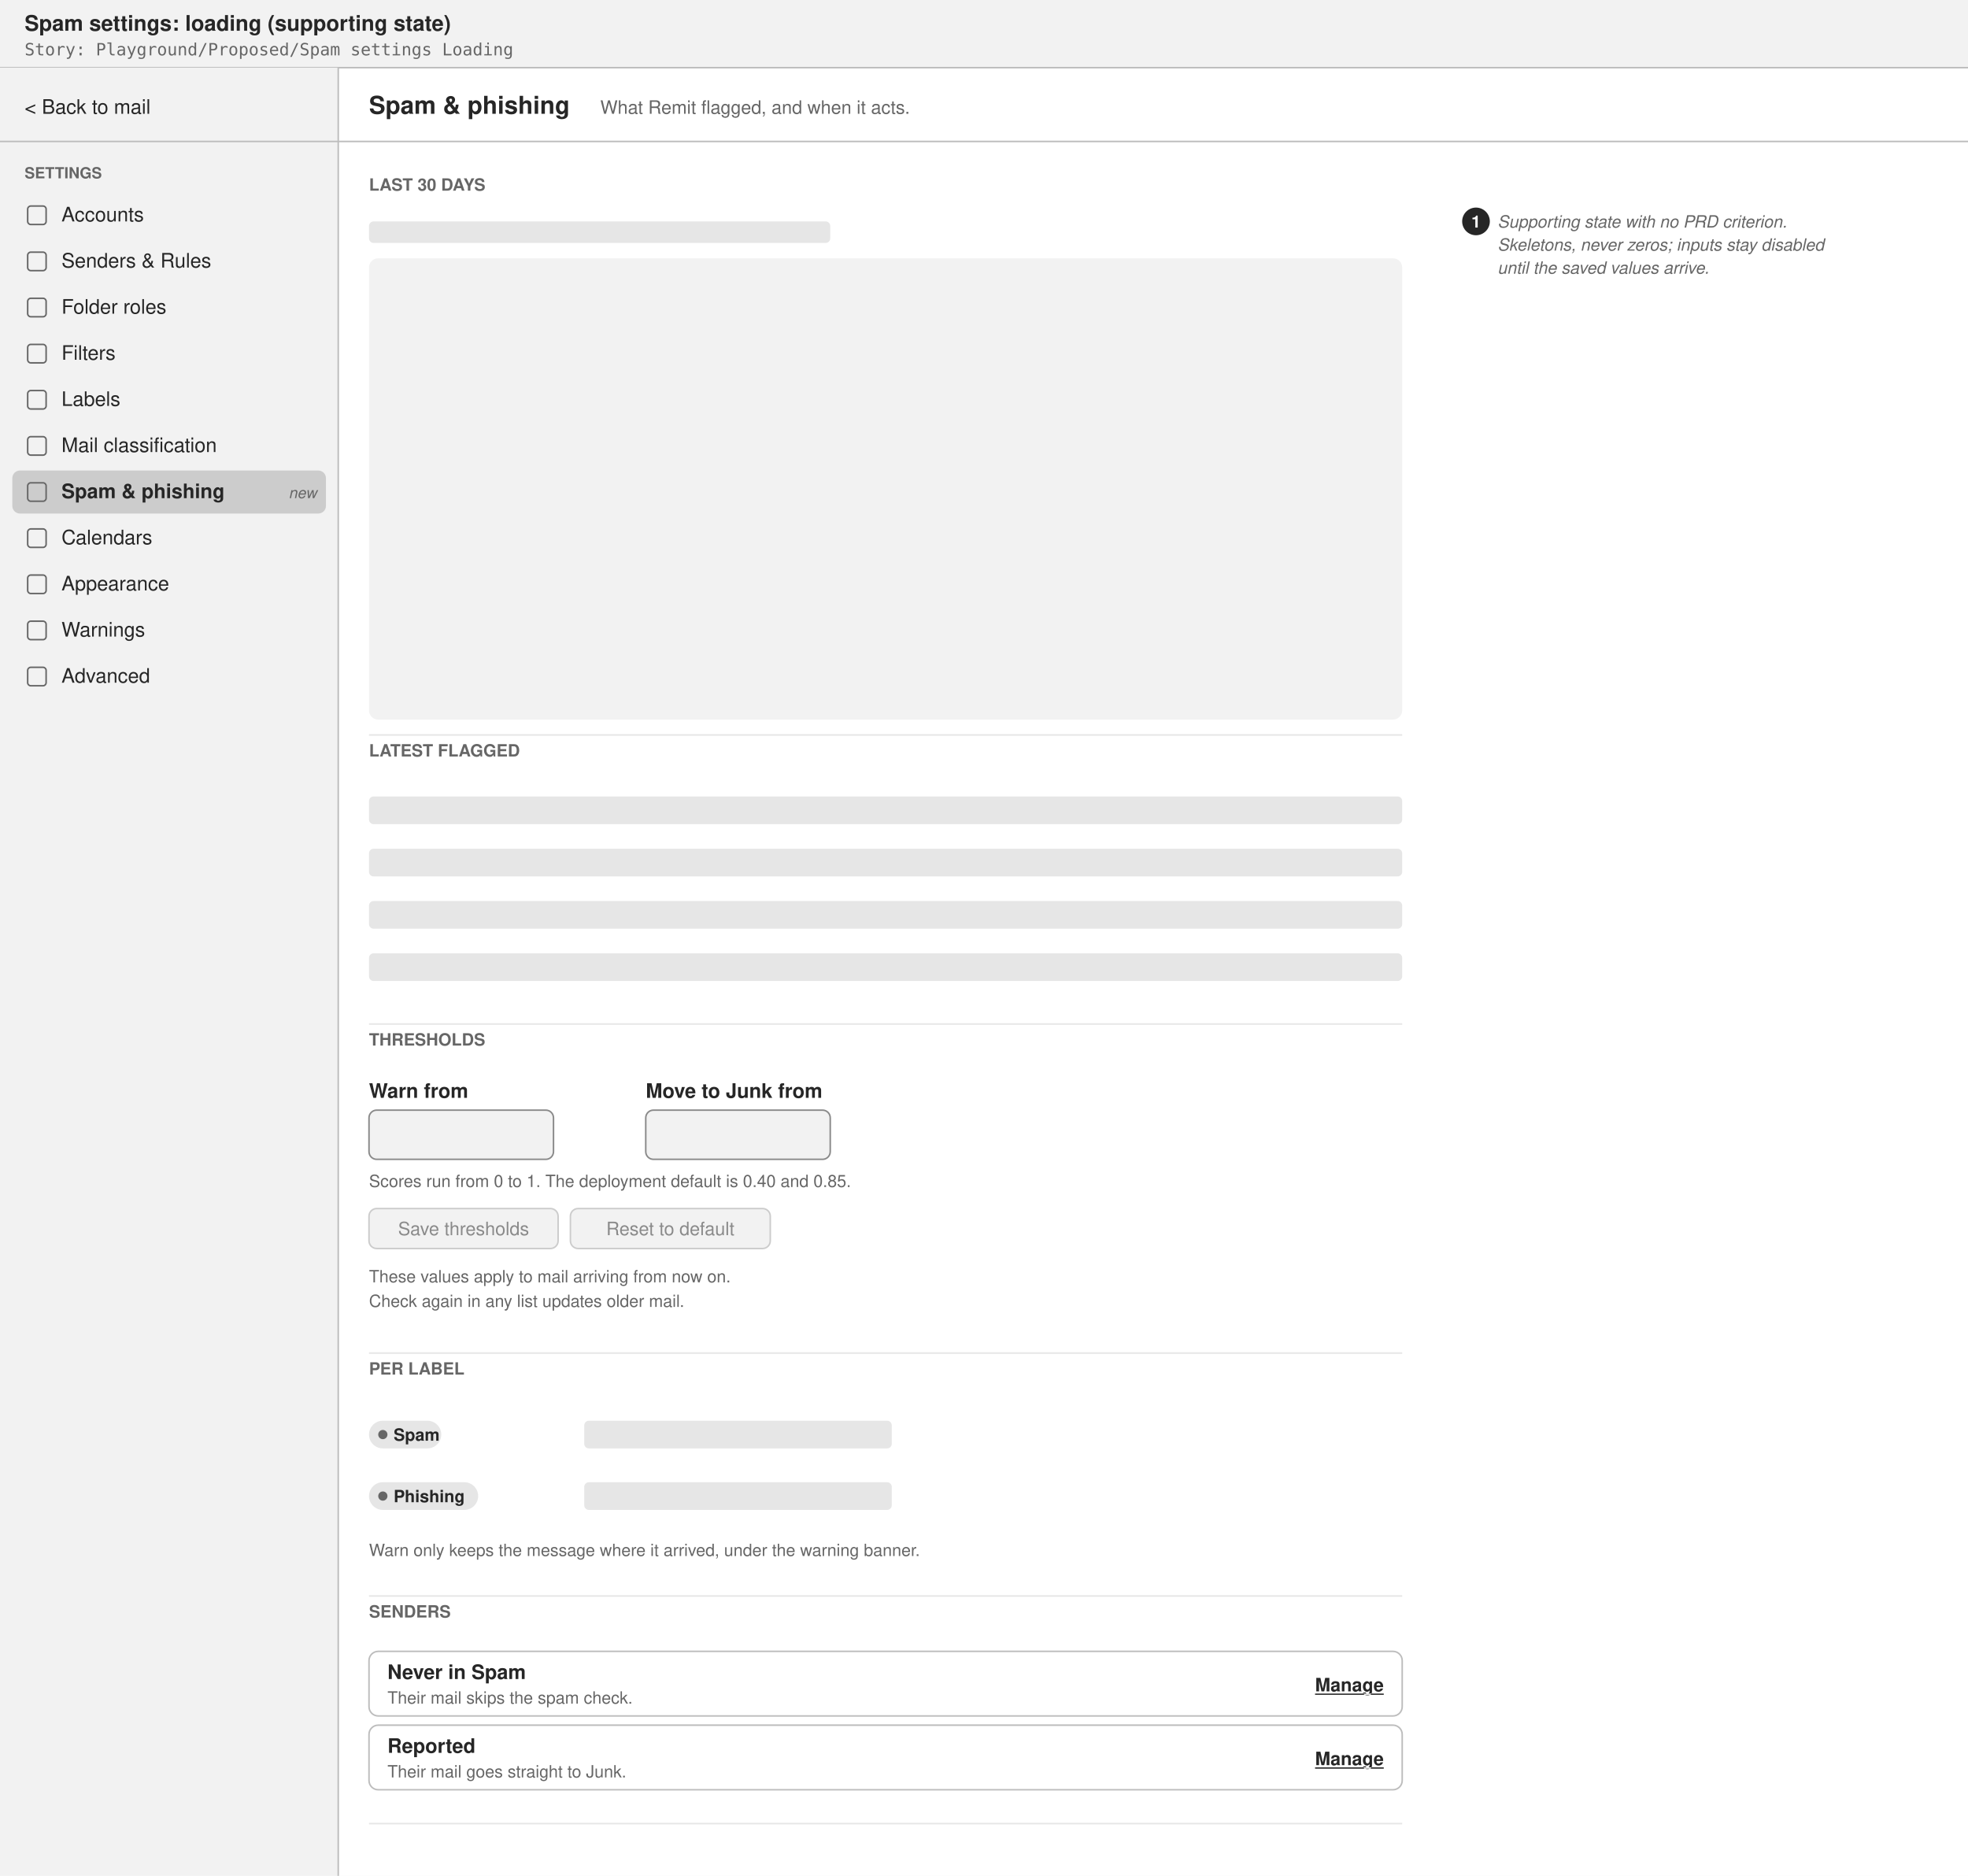
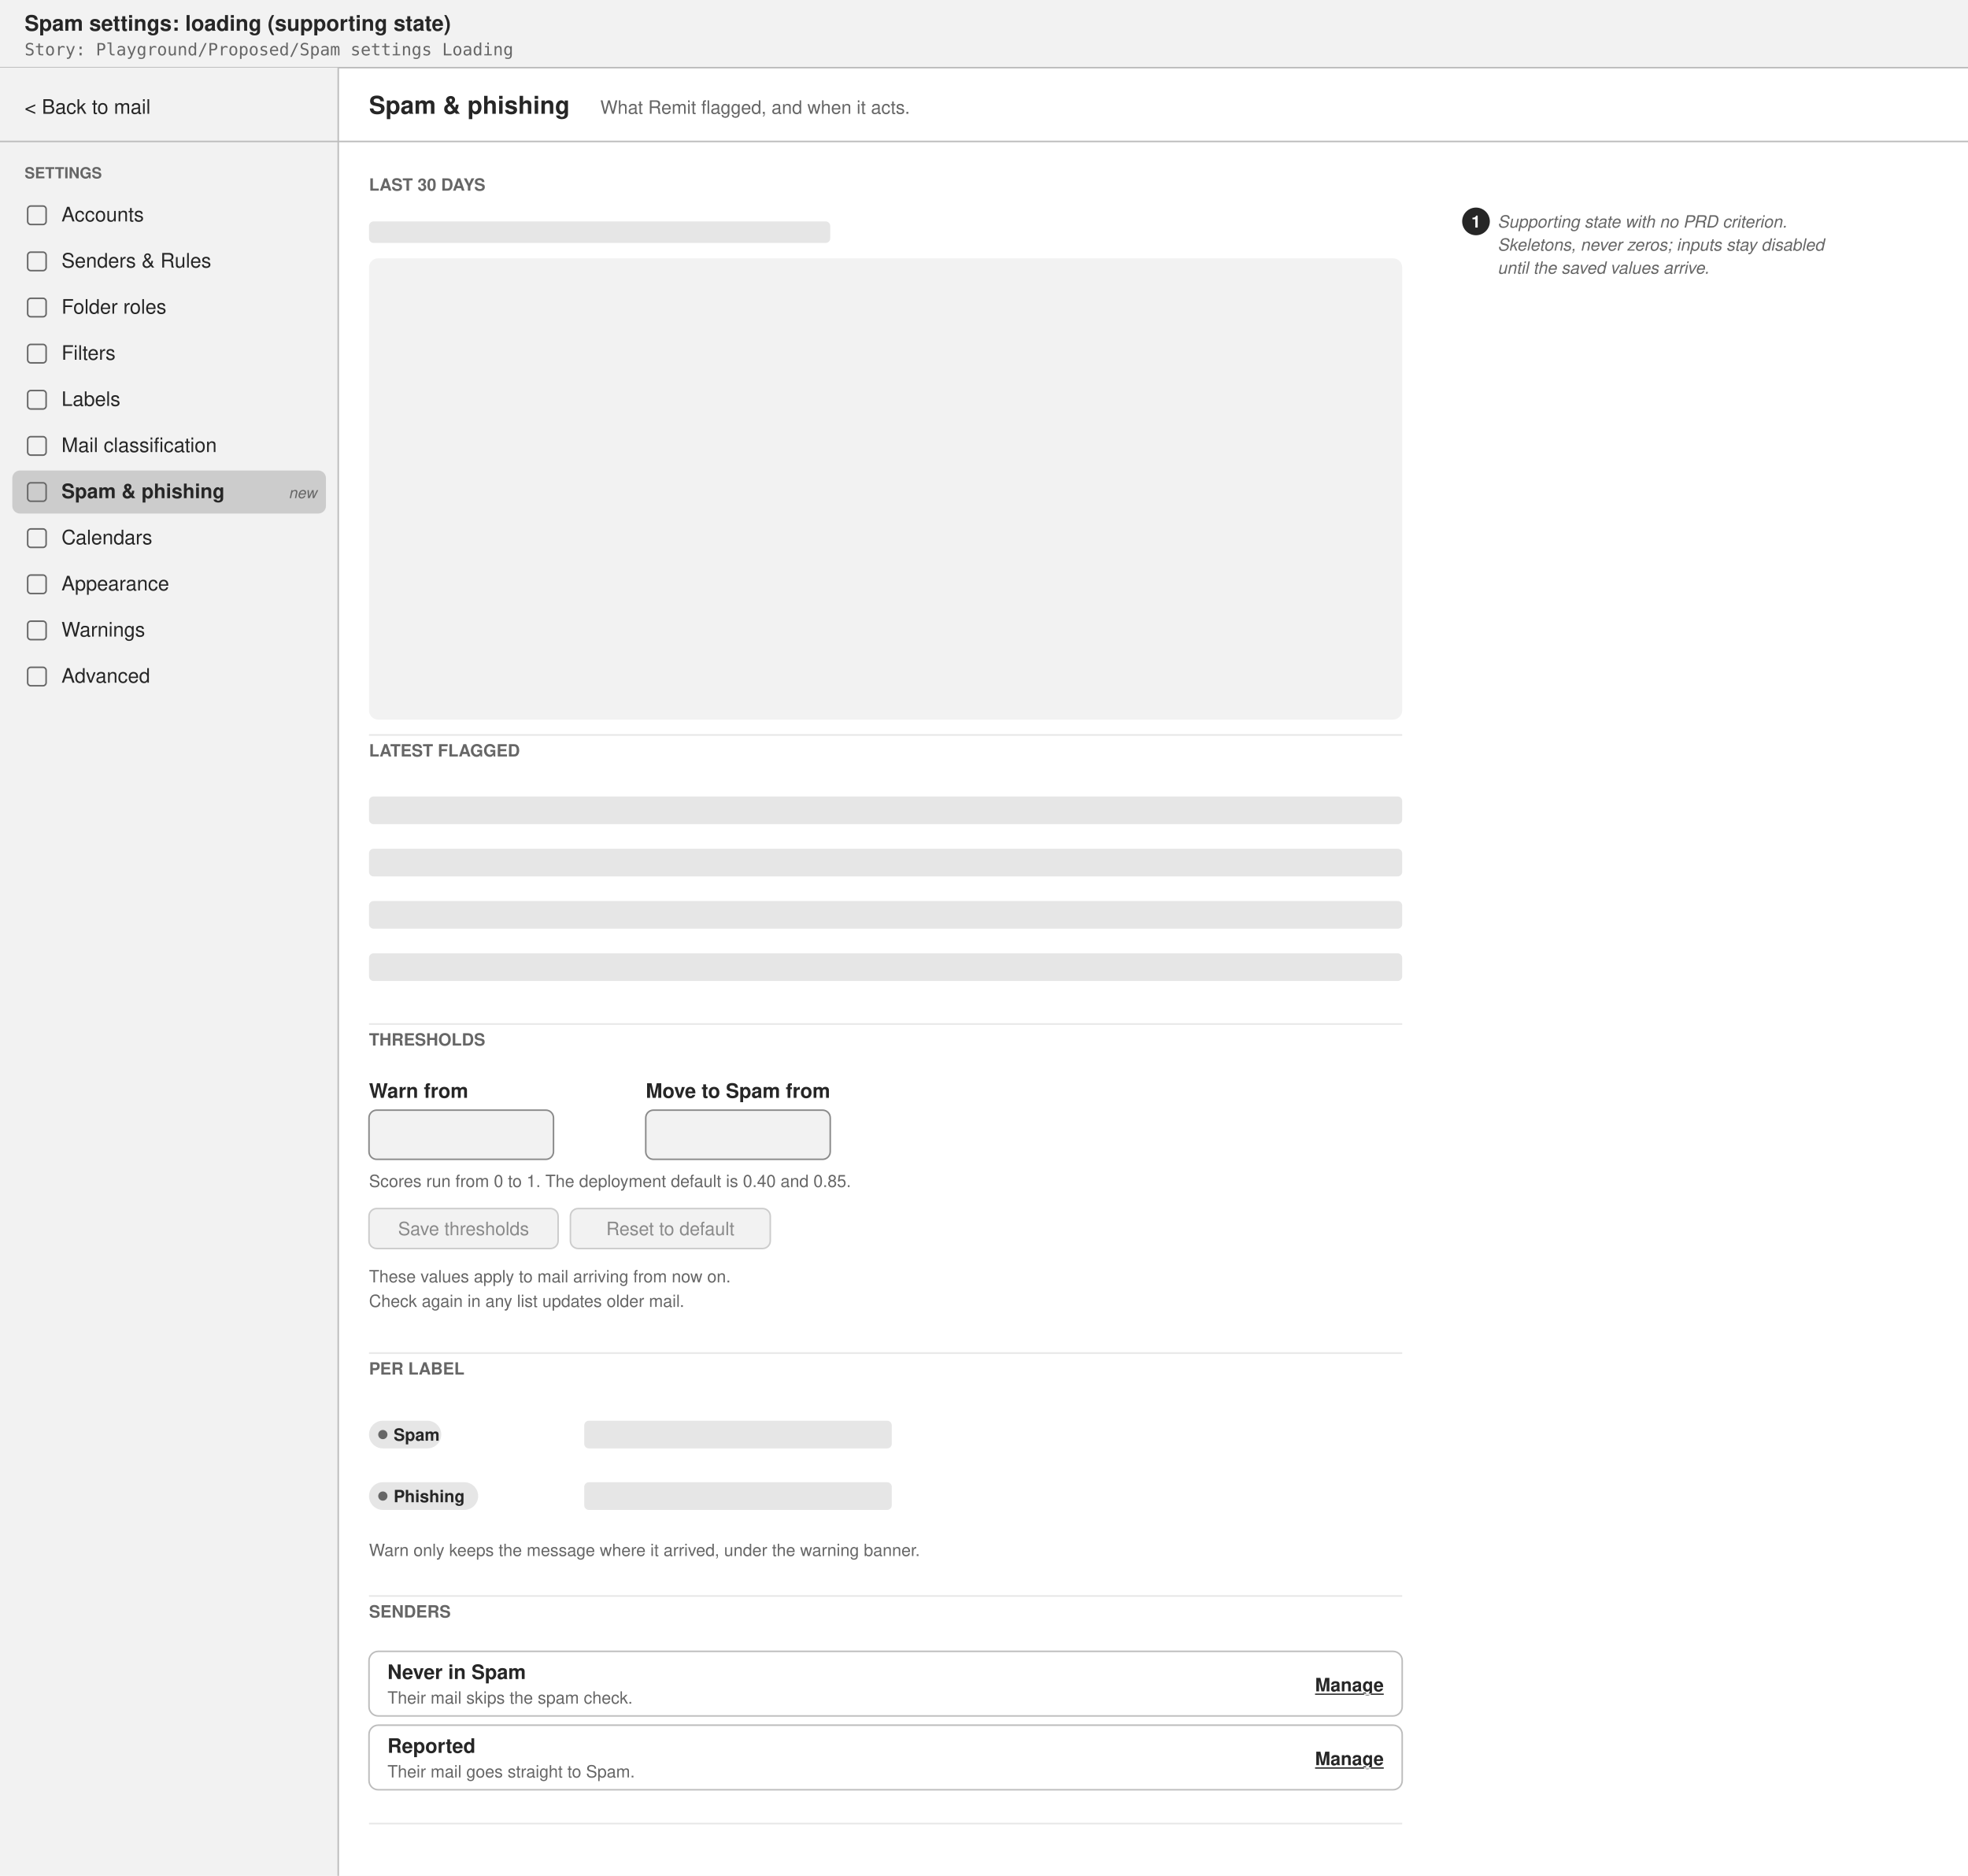
<svg xmlns="http://www.w3.org/2000/svg" width="1280" height="1220" viewBox="0 0 1280 1220" font-family="Helvetica, Arial, sans-serif">
  <rect x="0" y="0" width="1280" height="1220" fill="#ffffff" stroke="none" stroke-width="1" />
  <rect x="0" y="0" width="1280" height="44" fill="#f2f2f2" stroke="none" stroke-width="1" />
  <line x1="0" y1="44" x2="1280" y2="44" stroke="#bdbdbd" stroke-width="1" />
  <text x="16" y="20" font-size="14" fill="#262626" font-weight="700">Spam settings: loading (supporting state)</text>
  <text x="16" y="36" font-size="11" fill="#666666" font-family="monospace">Story: Playground/Proposed/Spam settings Loading</text>
  <g transform="translate(0,44)">
    <rect x="0" y="0" width="220" height="1176" fill="#f2f2f2" stroke="none" stroke-width="1" />
    <line x1="220" y1="0" x2="220" y2="1176" stroke="#bdbdbd" stroke-width="1" />
    <line x1="0" y1="48" x2="220" y2="48" stroke="#bdbdbd" stroke-width="1" />
    <text x="16" y="30" font-size="13" fill="#262626">&lt; Back to mail</text>
    <text x="16" y="72" font-size="10" fill="#666666" font-weight="700">SETTINGS</text>
    <rect x="18" y="90" width="12" height="12" fill="none" stroke="#666666" stroke-width="1" rx="2" />
    <text x="40" y="100" font-size="13" fill="#262626" font-weight="400">Accounts</text>
    <rect x="18" y="120" width="12" height="12" fill="none" stroke="#666666" stroke-width="1" rx="2" />
    <text x="40" y="130" font-size="13" fill="#262626" font-weight="400">Senders &amp; Rules</text>
    <rect x="18" y="150" width="12" height="12" fill="none" stroke="#666666" stroke-width="1" rx="2" />
    <text x="40" y="160" font-size="13" fill="#262626" font-weight="400">Folder roles</text>
    <rect x="18" y="180" width="12" height="12" fill="none" stroke="#666666" stroke-width="1" rx="2" />
    <text x="40" y="190" font-size="13" fill="#262626" font-weight="400">Filters</text>
    <rect x="18" y="210" width="12" height="12" fill="none" stroke="#666666" stroke-width="1" rx="2" />
    <text x="40" y="220" font-size="13" fill="#262626" font-weight="400">Labels</text>
    <rect x="18" y="240" width="12" height="12" fill="none" stroke="#666666" stroke-width="1" rx="2" />
    <text x="40" y="250" font-size="13" fill="#262626" font-weight="400">Mail classification</text>
    <rect x="8" y="262" width="204" height="28" fill="#cccccc" stroke="none" stroke-width="1" rx="5" />
    <rect x="18" y="270" width="12" height="12" fill="none" stroke="#666666" stroke-width="1" rx="2" />
    <text x="40" y="280" font-size="13" fill="#262626" font-weight="600">Spam &amp; phishing</text>
    <text x="206" y="280" font-size="10" fill="#666666" text-anchor="end" font-style="italic">new</text>
    <rect x="18" y="300" width="12" height="12" fill="none" stroke="#666666" stroke-width="1" rx="2" />
    <text x="40" y="310" font-size="13" fill="#262626" font-weight="400">Calendars</text>
    <rect x="18" y="330" width="12" height="12" fill="none" stroke="#666666" stroke-width="1" rx="2" />
    <text x="40" y="340" font-size="13" fill="#262626" font-weight="400">Appearance</text>
    <rect x="18" y="360" width="12" height="12" fill="none" stroke="#666666" stroke-width="1" rx="2" />
    <text x="40" y="370" font-size="13" fill="#262626" font-weight="400">Warnings</text>
    <rect x="18" y="390" width="12" height="12" fill="none" stroke="#666666" stroke-width="1" rx="2" />
    <text x="40" y="400" font-size="13" fill="#262626" font-weight="400">Advanced</text>
    <line x1="220" y1="48" x2="1280" y2="48" stroke="#bdbdbd" stroke-width="1" />
    <text x="240" y="30" font-size="16" fill="#262626" font-weight="700">Spam &amp; phishing</text>
    <text x="390.4" y="30" font-size="12" fill="#666666">What Remit flagged, and when it acts.</text>
    <text x="240" y="80" font-size="11" fill="#666666" font-weight="700">LAST 30 DAYS</text>
    <rect x="240" y="100" width="300" height="14" fill="#e6e6e6" stroke="none" stroke-width="1" rx="3" />
    <rect x="240" y="124" width="672" height="300" fill="#f2f2f2" stroke="none" stroke-width="1" rx="6" />
    <line x1="240" y1="434" x2="912" y2="434" stroke="#e6e6e6" stroke-width="1" />
    <text x="240" y="448" font-size="11" fill="#666666" font-weight="700">LATEST FLAGGED</text>
    <rect x="240" y="474" width="672" height="18" fill="#e6e6e6" stroke="none" stroke-width="1" rx="3" />
    <rect x="240" y="508" width="672" height="18" fill="#e6e6e6" stroke="none" stroke-width="1" rx="3" />
    <rect x="240" y="542" width="672" height="18" fill="#e6e6e6" stroke="none" stroke-width="1" rx="3" />
    <rect x="240" y="576" width="672" height="18" fill="#e6e6e6" stroke="none" stroke-width="1" rx="3" />
    <line x1="240" y1="622" x2="912" y2="622" stroke="#e6e6e6" stroke-width="1" />
    <text x="240" y="636" font-size="11" fill="#666666" font-weight="700">THRESHOLDS</text>
    <text x="240" y="670" font-size="13" fill="#262626" font-weight="600">Warn from</text>
    <rect x="240" y="678" width="120" height="32" fill="#f2f2f2" stroke="#8a8a8a" stroke-width="1" rx="5" />
-     <text x="420" y="670" font-size="13" fill="#262626" font-weight="600">Move to Junk from</text>
+     <text x="420" y="670" font-size="13" fill="#262626" font-weight="600">Move to Spam from</text>
    <rect x="420" y="678" width="120" height="32" fill="#f2f2f2" stroke="#8a8a8a" stroke-width="1" rx="5" />
    <text x="240" y="728" font-size="11" fill="#666666">Scores run from 0 to 1. The deployment default is 0.40 and 0.85.</text>
    <rect x="240" y="742" width="123" height="26" fill="#f2f2f2" stroke="#cccccc" stroke-width="1" rx="5" />
    <text x="301.5" y="759.32" font-size="12" fill="#8a8a8a" font-weight="500" text-anchor="middle">Save thresholds</text>
    <rect x="371" y="742" width="130" height="26" fill="#f2f2f2" stroke="#cccccc" stroke-width="1" rx="5" />
    <text x="436" y="759.32" font-size="12" fill="#8a8a8a" font-weight="500" text-anchor="middle">Reset to default</text>
    <text x="240" y="790" font-size="11" fill="#666666">These values apply to mail arriving from now on.</text>
    <text x="240" y="806" font-size="11" fill="#666666">Check again in any list updates older mail.</text>
    <line x1="240" y1="836" x2="912" y2="836" stroke="#e6e6e6" stroke-width="1" />
    <text x="240" y="850" font-size="11" fill="#666666" font-weight="700">PER LABEL</text>
    <rect x="240" y="880" width="47" height="18" fill="#e6e6e6" stroke="none" stroke-width="1" rx="9" />
    <circle cx="249" cy="889" r="3" fill="#666666" />
    <text x="256" y="893" font-size="11" fill="#262626" font-weight="600">Spam</text>
    <rect x="380" y="880" width="200" height="18" fill="#e6e6e6" stroke="none" stroke-width="1" rx="3" />
    <rect x="240" y="920" width="71" height="18" fill="#e6e6e6" stroke="none" stroke-width="1" rx="9" />
    <circle cx="249" cy="929" r="3" fill="#666666" />
    <text x="256" y="933" font-size="11" fill="#262626" font-weight="600">Phishing</text>
    <rect x="380" y="920" width="200" height="18" fill="#e6e6e6" stroke="none" stroke-width="1" rx="3" />
    <text x="240" y="968" font-size="11" fill="#666666">Warn only keeps the message where it arrived, under the warning banner.</text>
    <line x1="240" y1="994" x2="912" y2="994" stroke="#e6e6e6" stroke-width="1" />
    <text x="240" y="1008" font-size="11" fill="#666666" font-weight="700">SENDERS</text>
    <rect x="240" y="1030" width="672" height="42" fill="none" stroke="#bdbdbd" stroke-width="1" rx="6" />
    <text x="252" y="1048" font-size="13" fill="#262626" font-weight="600">Never in Spam</text>
    <text x="252" y="1064" font-size="11" fill="#666666">Their mail skips the spam check.</text>
    <text x="900" y="1056" font-size="12" fill="#262626" font-weight="600" text-anchor="end" text-decoration="underline">Manage</text>
    <rect x="240" y="1078" width="672" height="42" fill="none" stroke="#bdbdbd" stroke-width="1" rx="6" />
    <text x="252" y="1096" font-size="13" fill="#262626" font-weight="600">Reported</text>
-     <text x="252" y="1112" font-size="11" fill="#666666">Their mail goes straight to Junk.</text>
+     <text x="252" y="1112" font-size="11" fill="#666666">Their mail goes straight to Spam.</text>
    <text x="900" y="1104" font-size="12" fill="#262626" font-weight="600" text-anchor="end" text-decoration="underline">Manage</text>
    <line x1="240" y1="1142" x2="912" y2="1142" stroke="#e6e6e6" stroke-width="1" />
    <circle cx="960" cy="100" r="9" fill="#262626" />
    <text x="960" y="104" font-size="11" fill="#fff" font-weight="700" text-anchor="middle">1</text>
    <text x="974" y="104" font-size="11" fill="#666666" font-style="italic">Supporting state with no PRD criterion.</text>
    <text x="974" y="119" font-size="11" fill="#666666" font-style="italic">Skeletons, never zeros; inputs stay disabled</text>
    <text x="974" y="134" font-size="11" fill="#666666" font-style="italic">until the saved values arrive.</text>
  </g>
</svg>
